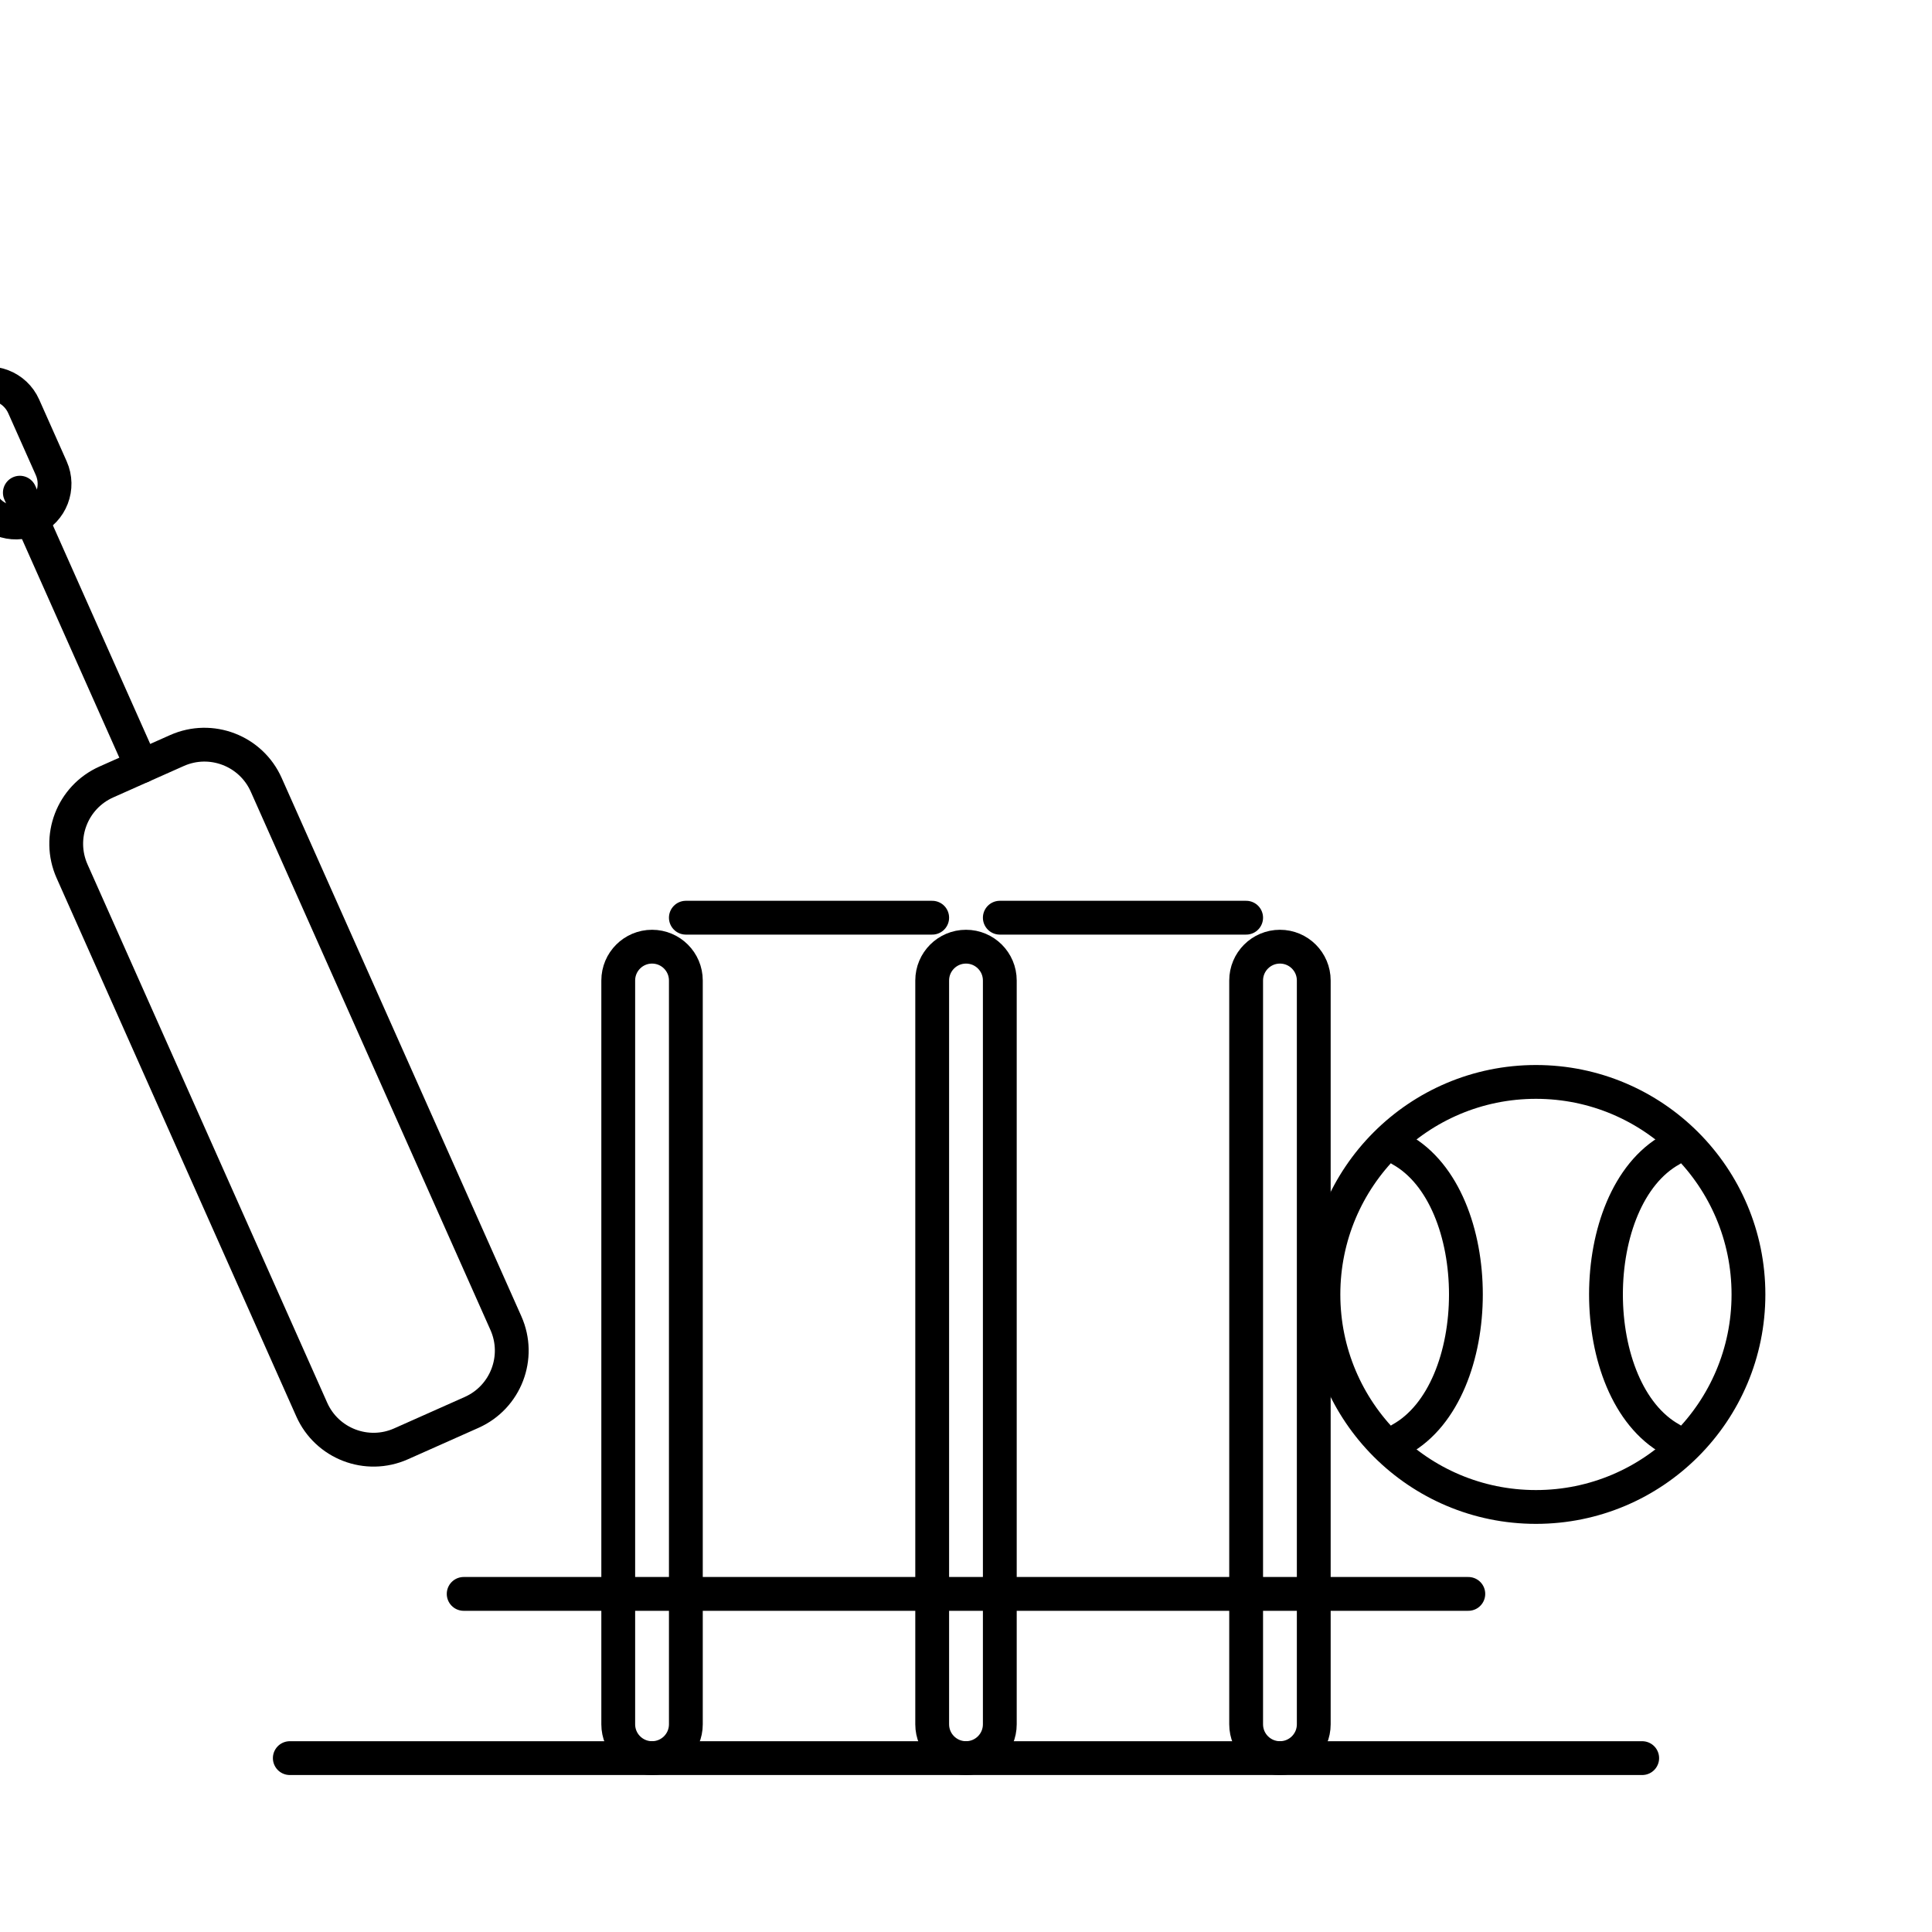
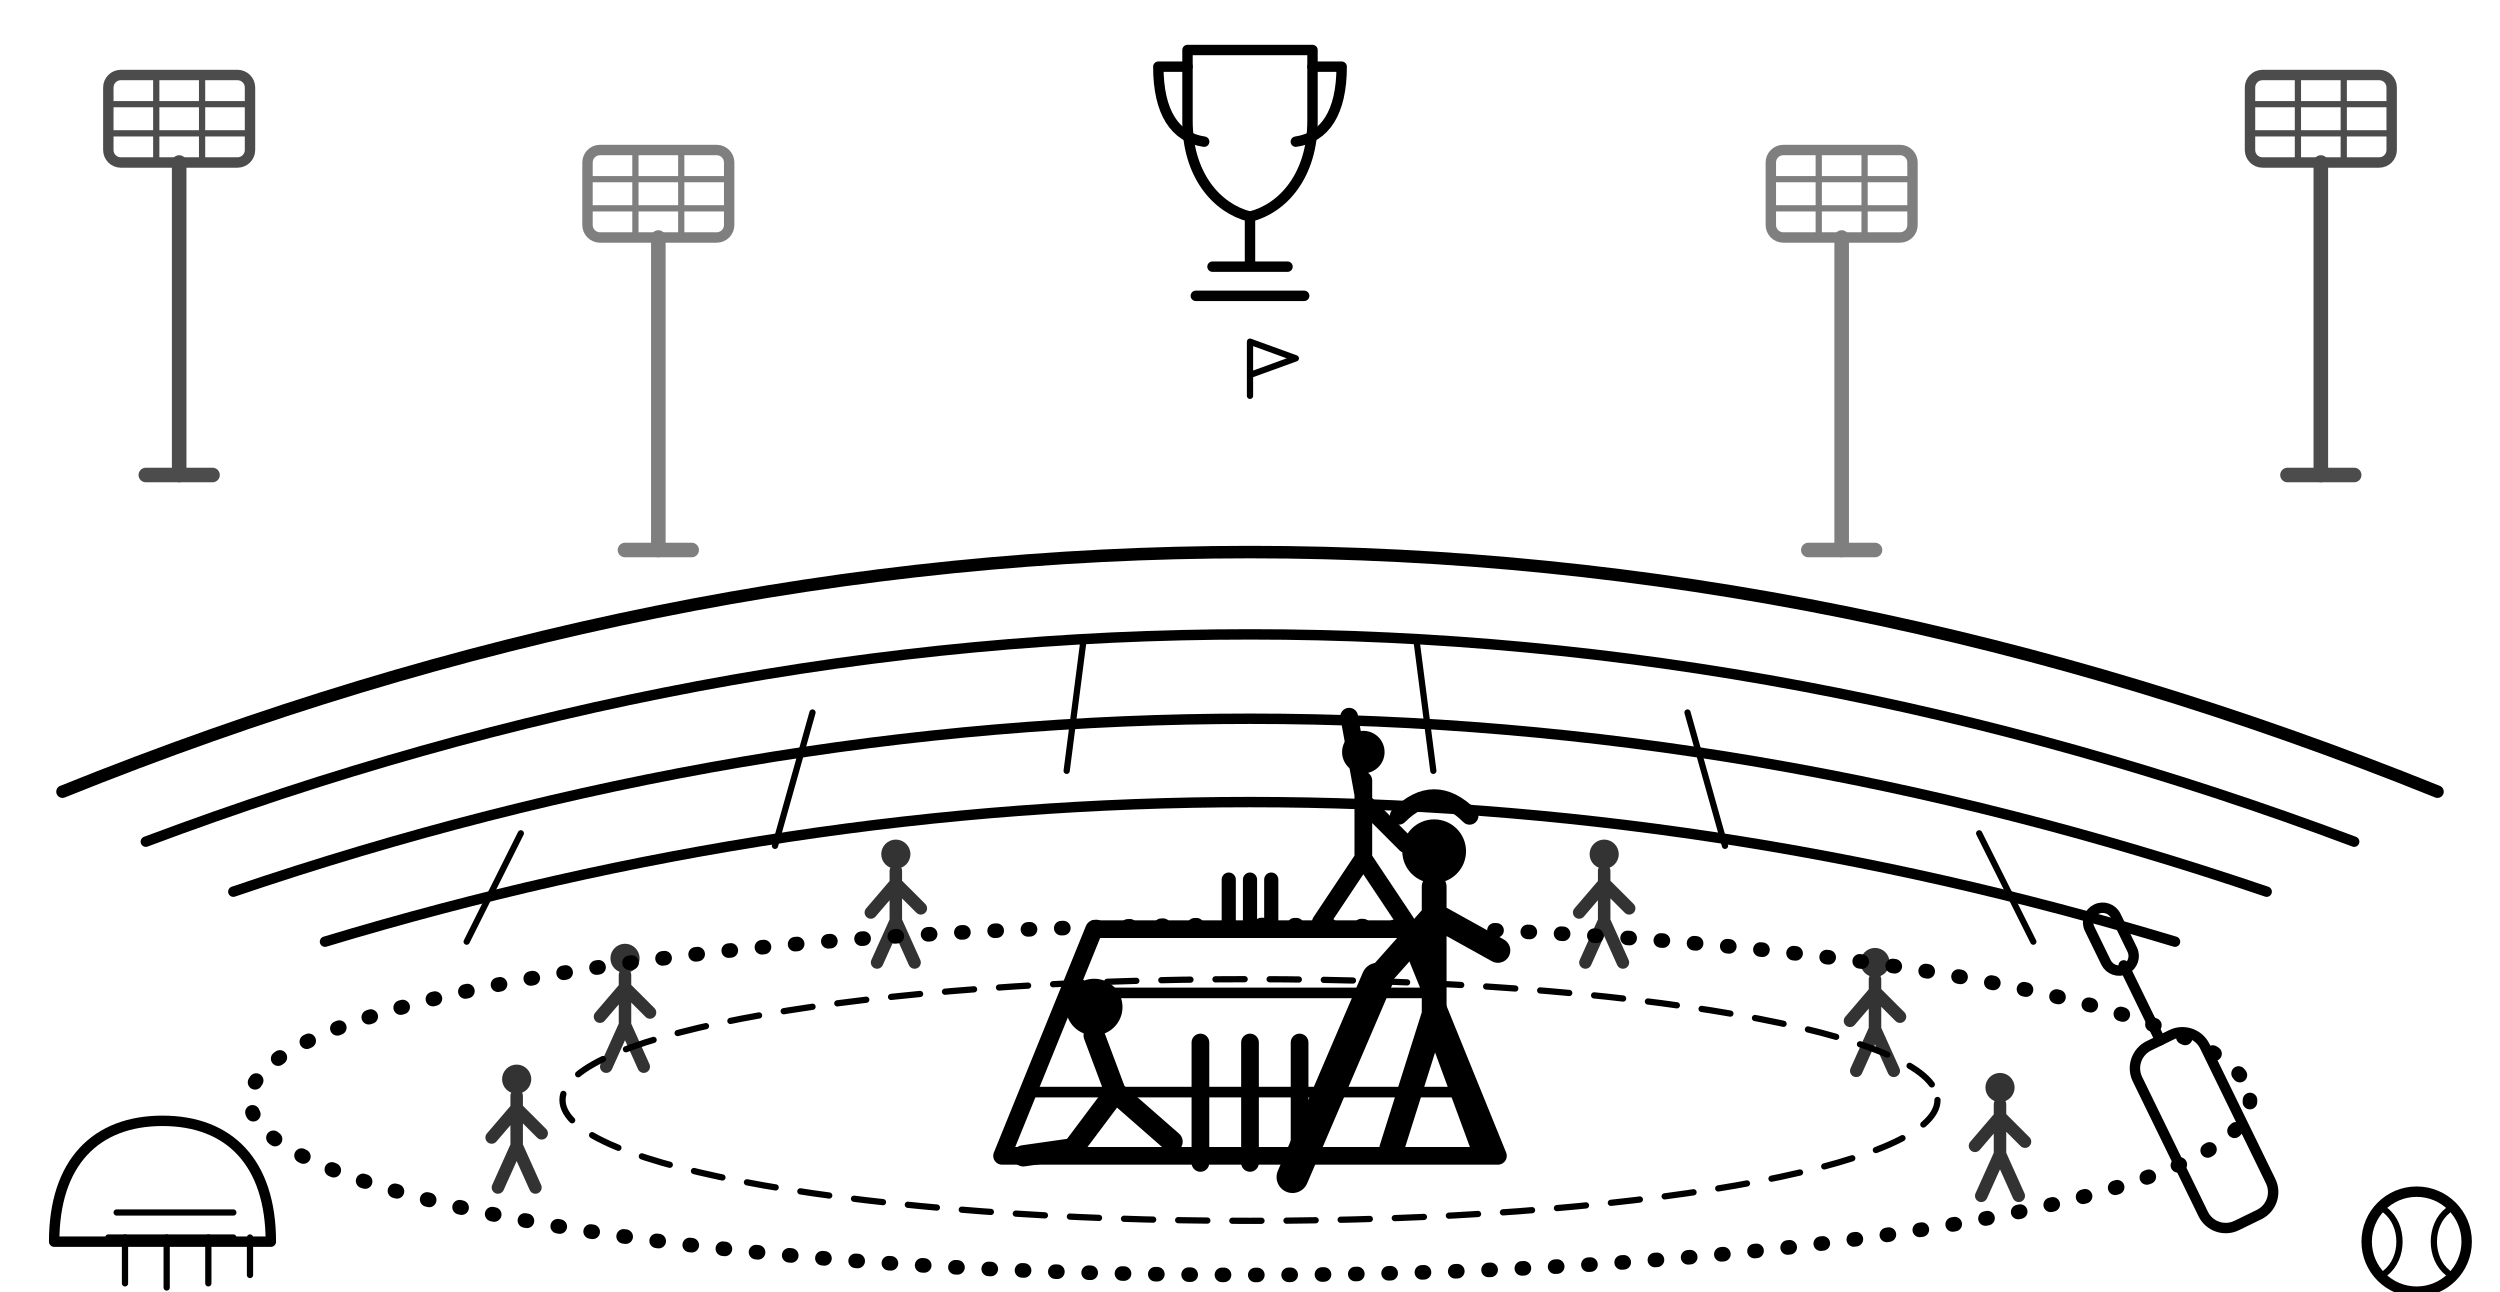
- <svg xmlns="http://www.w3.org/2000/svg" viewBox="0 0 400 400" fill="none" stroke="#000" stroke-width="7" stroke-linecap="round" stroke-linejoin="round">
-   <rect x="128" y="196" width="14" height="168" rx="7" />
-   <rect x="193" y="196" width="14" height="168" rx="7" />
-   <rect x="258" y="196" width="14" height="168" rx="7" />
-   <path d="M142 190h51M207 190h51" />
-   <path d="M60 364h280M96 330h208" />
-   <circle cx="318" cy="268" r="44" />
-   <path d="M290 238c18 10 18 50 0 60M346 238c-18 10-18 50 0 60" />
-   <g transform="rotate(-24 70 250)">
-     <rect x="48" y="150" width="44" height="150" rx="14" />
-     <path d="M70 150v-62" />
-     <rect x="62" y="64" width="16" height="30" rx="8" />
+ <svg xmlns="http://www.w3.org/2000/svg" viewBox="0 0 1200 620" fill="none" stroke="#000" stroke-width="5" stroke-linecap="round" stroke-linejoin="round">
+   <defs>
+     <g id="fielder">
+       <circle cx="0" cy="-52" r="7" fill="#000" stroke="none" />
+       <path d="M0 -44v24M0 -38l-12 14M0 -38l12 12M0 -20l-9 20M0 -20l9 20" stroke-width="6" />
+     </g>
+     <g id="light">
+       <rect x="-34" y="0" width="68" height="42" rx="6" />
+       <path d="M-34 14h68M-34 28h68M-11 0v42M11 0v42" stroke-width="3" />
+       <path d="M0 42v150" stroke-width="7" />
+       <path d="M-16 192h32" stroke-width="7" />
+     </g>
+   </defs>
+   <use href="#light" x="86" y="36" opacity="0.7" />
+   <use href="#light" x="316" y="72" opacity="0.5" />
+   <use href="#light" x="884" y="72" opacity="0.5" />
+   <use href="#light" x="1114" y="36" opacity="0.7" />
+   <g transform="translate(600 24)">
+     <path d="M-30 0h60v34c0 26-14 42-30 46c-16-4-30-20-30-46z" />
+     <path d="M-30 8h-14c0 22 8 34 22 36M30 8h14c0 22-8 34-22 36" />
+     <path d="M0 80v24M-18 104h36M-26 118h52" />
+   </g>
+   <path d="M30 380Q600 150 1170 380" stroke-width="6" />
+   <path d="M70 404Q600 205 1130 404" />
+   <path d="M112 428Q600 262 1088 428" />
+   <path d="M156 452Q600 318 1044 452" />
+   <path d="M250 400l-26 52M390 342l-18 64M520 308l-8 62M680 308l8 62M810 342l18 64M950 400l26 52" stroke-width="3" />
+   <path d="M600 190v-26l22 8l-22 8" stroke-width="3" />
+   <ellipse cx="600" cy="528" rx="480" ry="84" stroke-dasharray="1 15" stroke-width="7" />
+   <ellipse cx="600" cy="528" rx="330" ry="58" stroke-dasharray="14 12" stroke-width="3" />
+   <g transform="translate(600 548) scale(1.7) translate(-600 -548)">
+     <path d="M556 488L644 488L670 552L530 552Z" />
+     <path d="M548 506h104M538 534h124" stroke-width="3" />
+     <path d="M594 474v14M600 474v14M606 474v14" stroke-width="4" />
+     <path d="M586 520v34M600 520v34M614 520v34" stroke-width="5" />
+     <g transform="translate(652 552)">
+       <circle cx="0" cy="-86" r="9" fill="#000" stroke="none" />
+       <path d="M-10 -96q10 -10 20 0" stroke-width="5" />
+       <path d="M0 -76v36M0 -68l-16 18M0 -68l18 10M0 -40l-12 38M0 -40l14 38" stroke-width="7" />
+       <path d="M-16 -50l-24 56" stroke-width="9" />
+     </g>
+     <g transform="translate(556 550)">
+       <circle cx="0" cy="-40" r="8" fill="#000" stroke="none" />
+       <path d="M0 -32l6 16l-12 16M6 -16l16 14M-6 0l-14 2" stroke-width="6" />
+     </g>
+     <g transform="translate(632 486)">
+       <circle cx="0" cy="-48" r="6" fill="#000" stroke="none" />
+       <path d="M0 -40v22M0 -36l-4 -22M0 -34l12 12M0 -18l-12 18M0 -18l12 18" stroke-width="5" />
+     </g>
+   </g>
+   <use href="#fielder" x="300" y="512" opacity="0.8" />
+   <use href="#fielder" x="430" y="462" opacity="0.8" />
+   <use href="#fielder" x="770" y="462" opacity="0.8" />
+   <use href="#fielder" x="900" y="514" opacity="0.8" />
+   <use href="#fielder" x="248" y="570" opacity="0.8" />
+   <use href="#fielder" x="960" y="574" opacity="0.8" />
+   <g transform="translate(26 596)">
+     <path d="M0 0c0 -38 20 -58 52 -58s52 20 52 58z" />
+     <path d="M26 -2h60M30 -14h56" stroke-width="3" />
+     <path d="M34 -2v22M54 -2v24M74 -2v22M94 -2v18" stroke-width="3" />
+   </g>
+   <g transform="translate(1086 600) rotate(-26)">
+     <rect x="-18" y="-112" width="36" height="96" rx="12" />
+     <path d="M0 -112v-40" />
+     <rect x="-7" y="-182" width="14" height="32" rx="7" />
+   </g>
+   <g transform="translate(1160 596)">
+     <circle r="24" />
+     <path d="M-15 -15c9 7 9 23 0 30M15 -15c-9 7 -9 23 0 30" stroke-width="3" />
  </g>
</svg>
